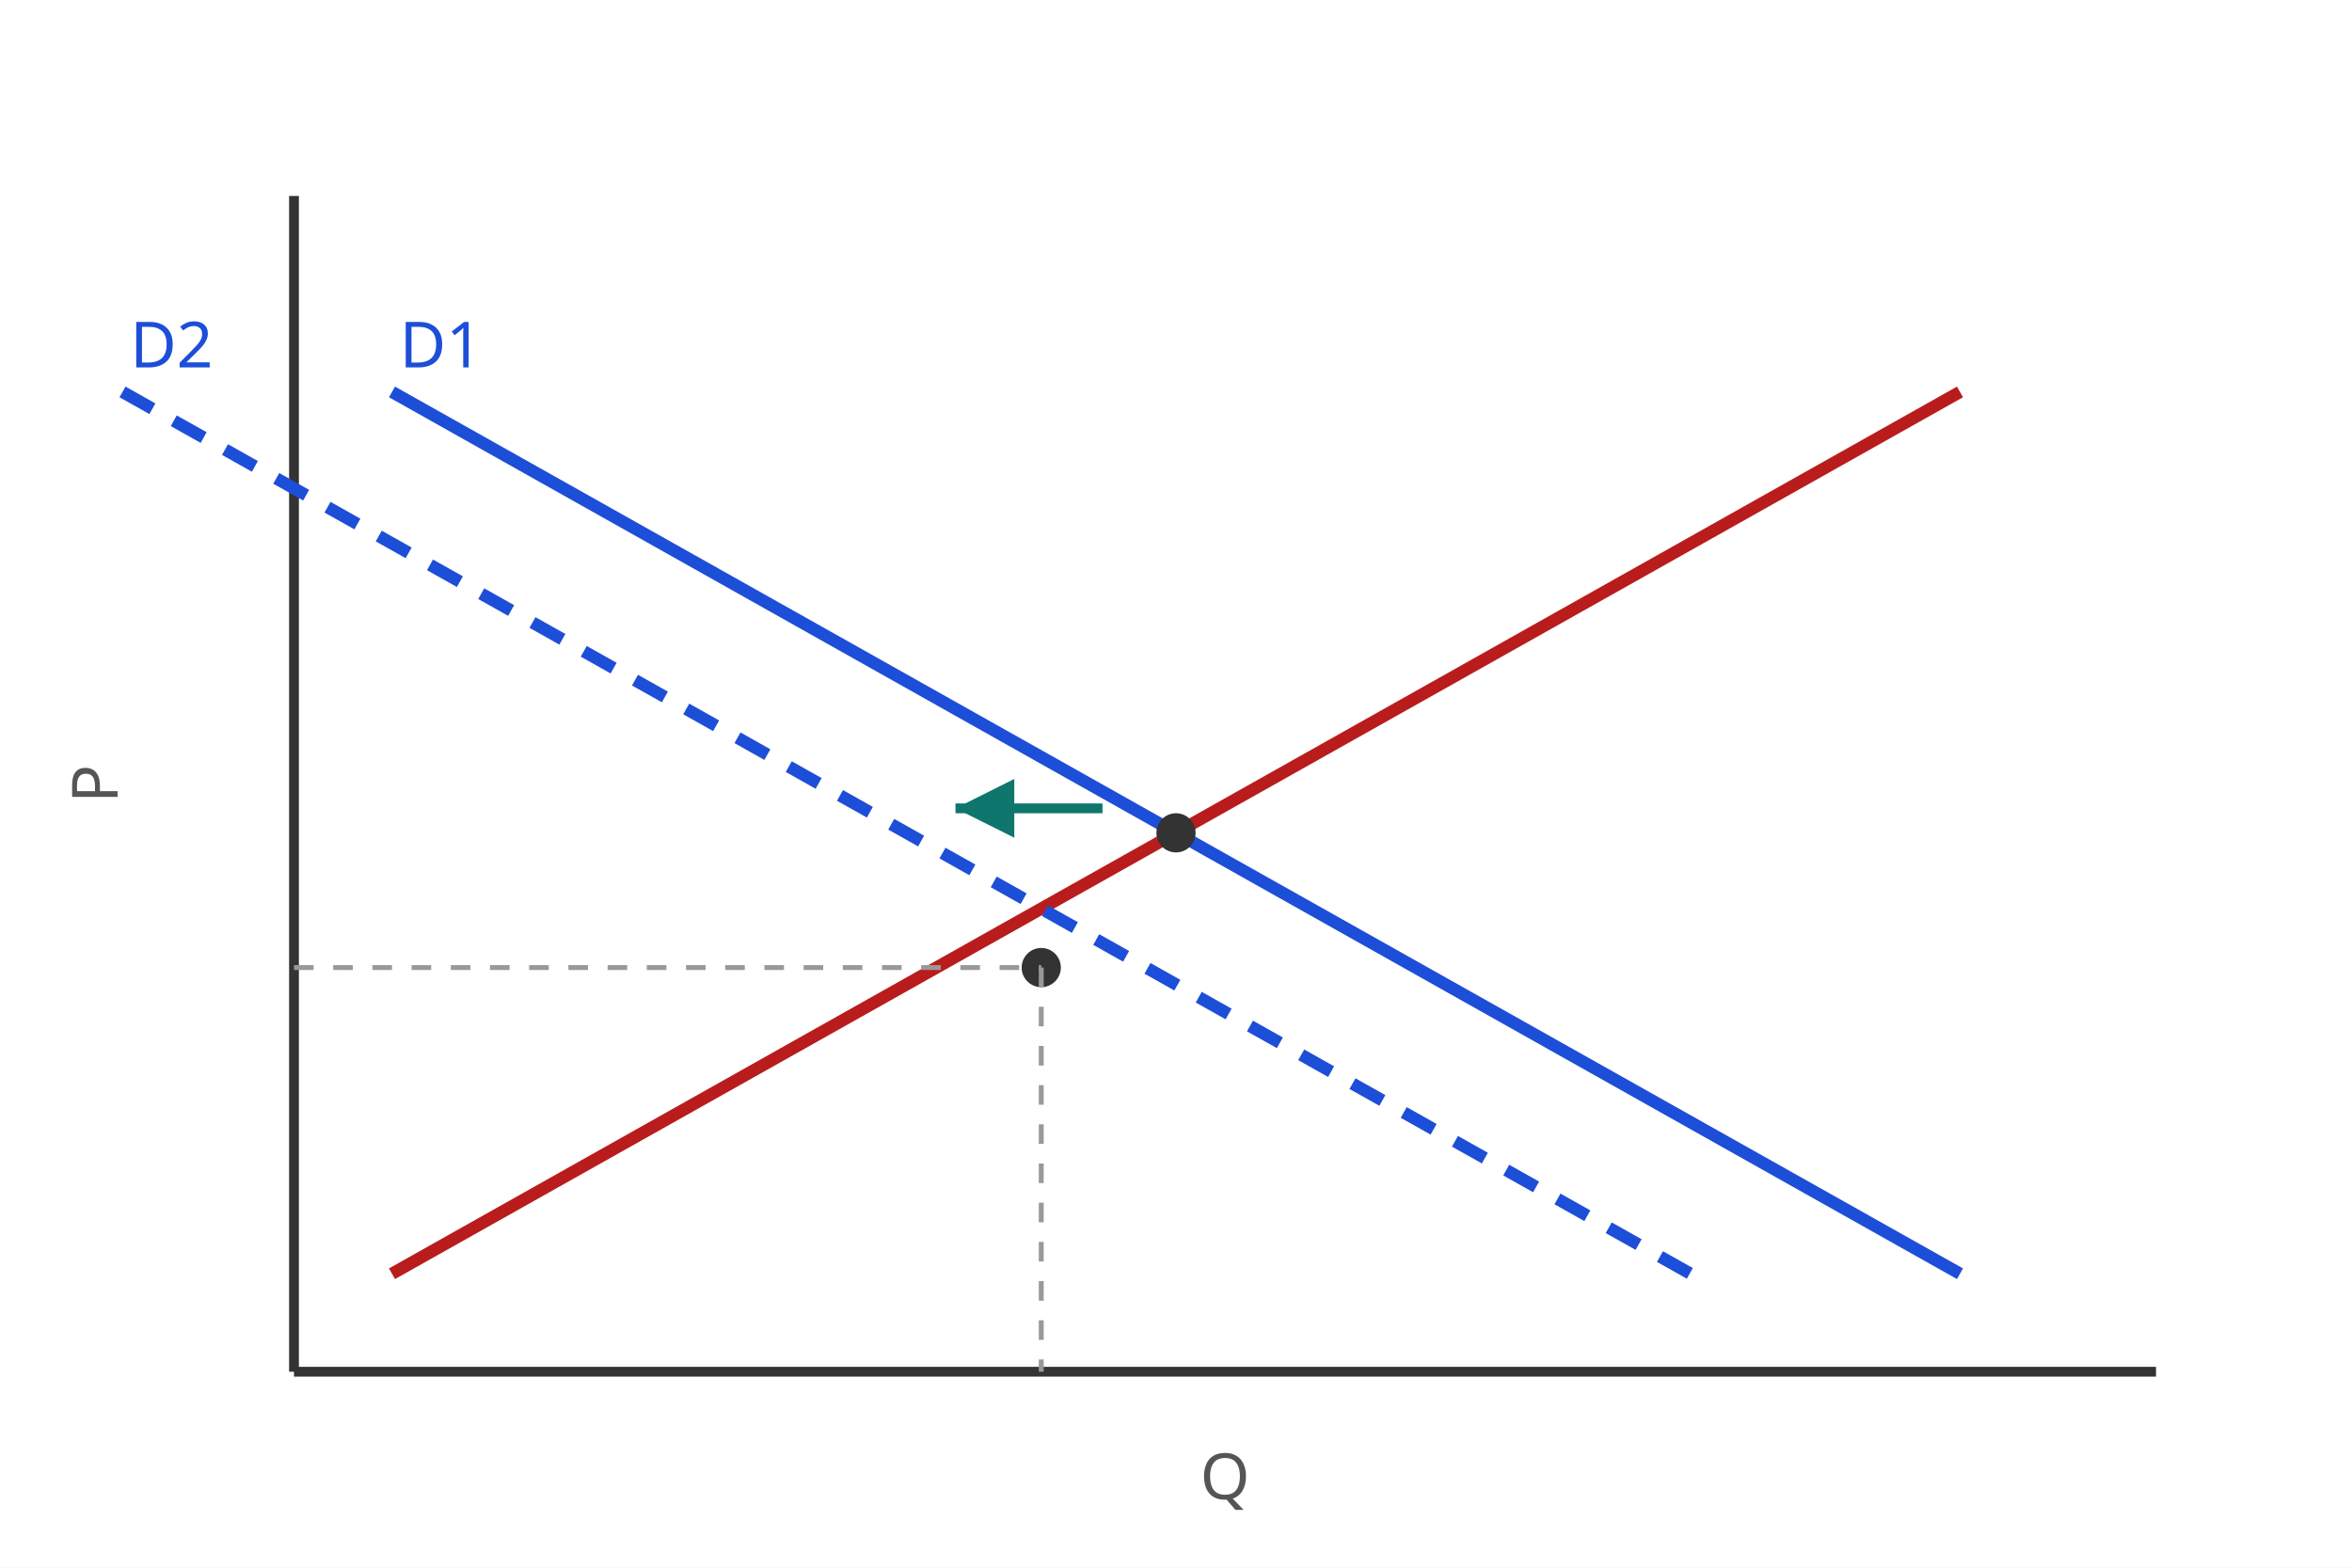
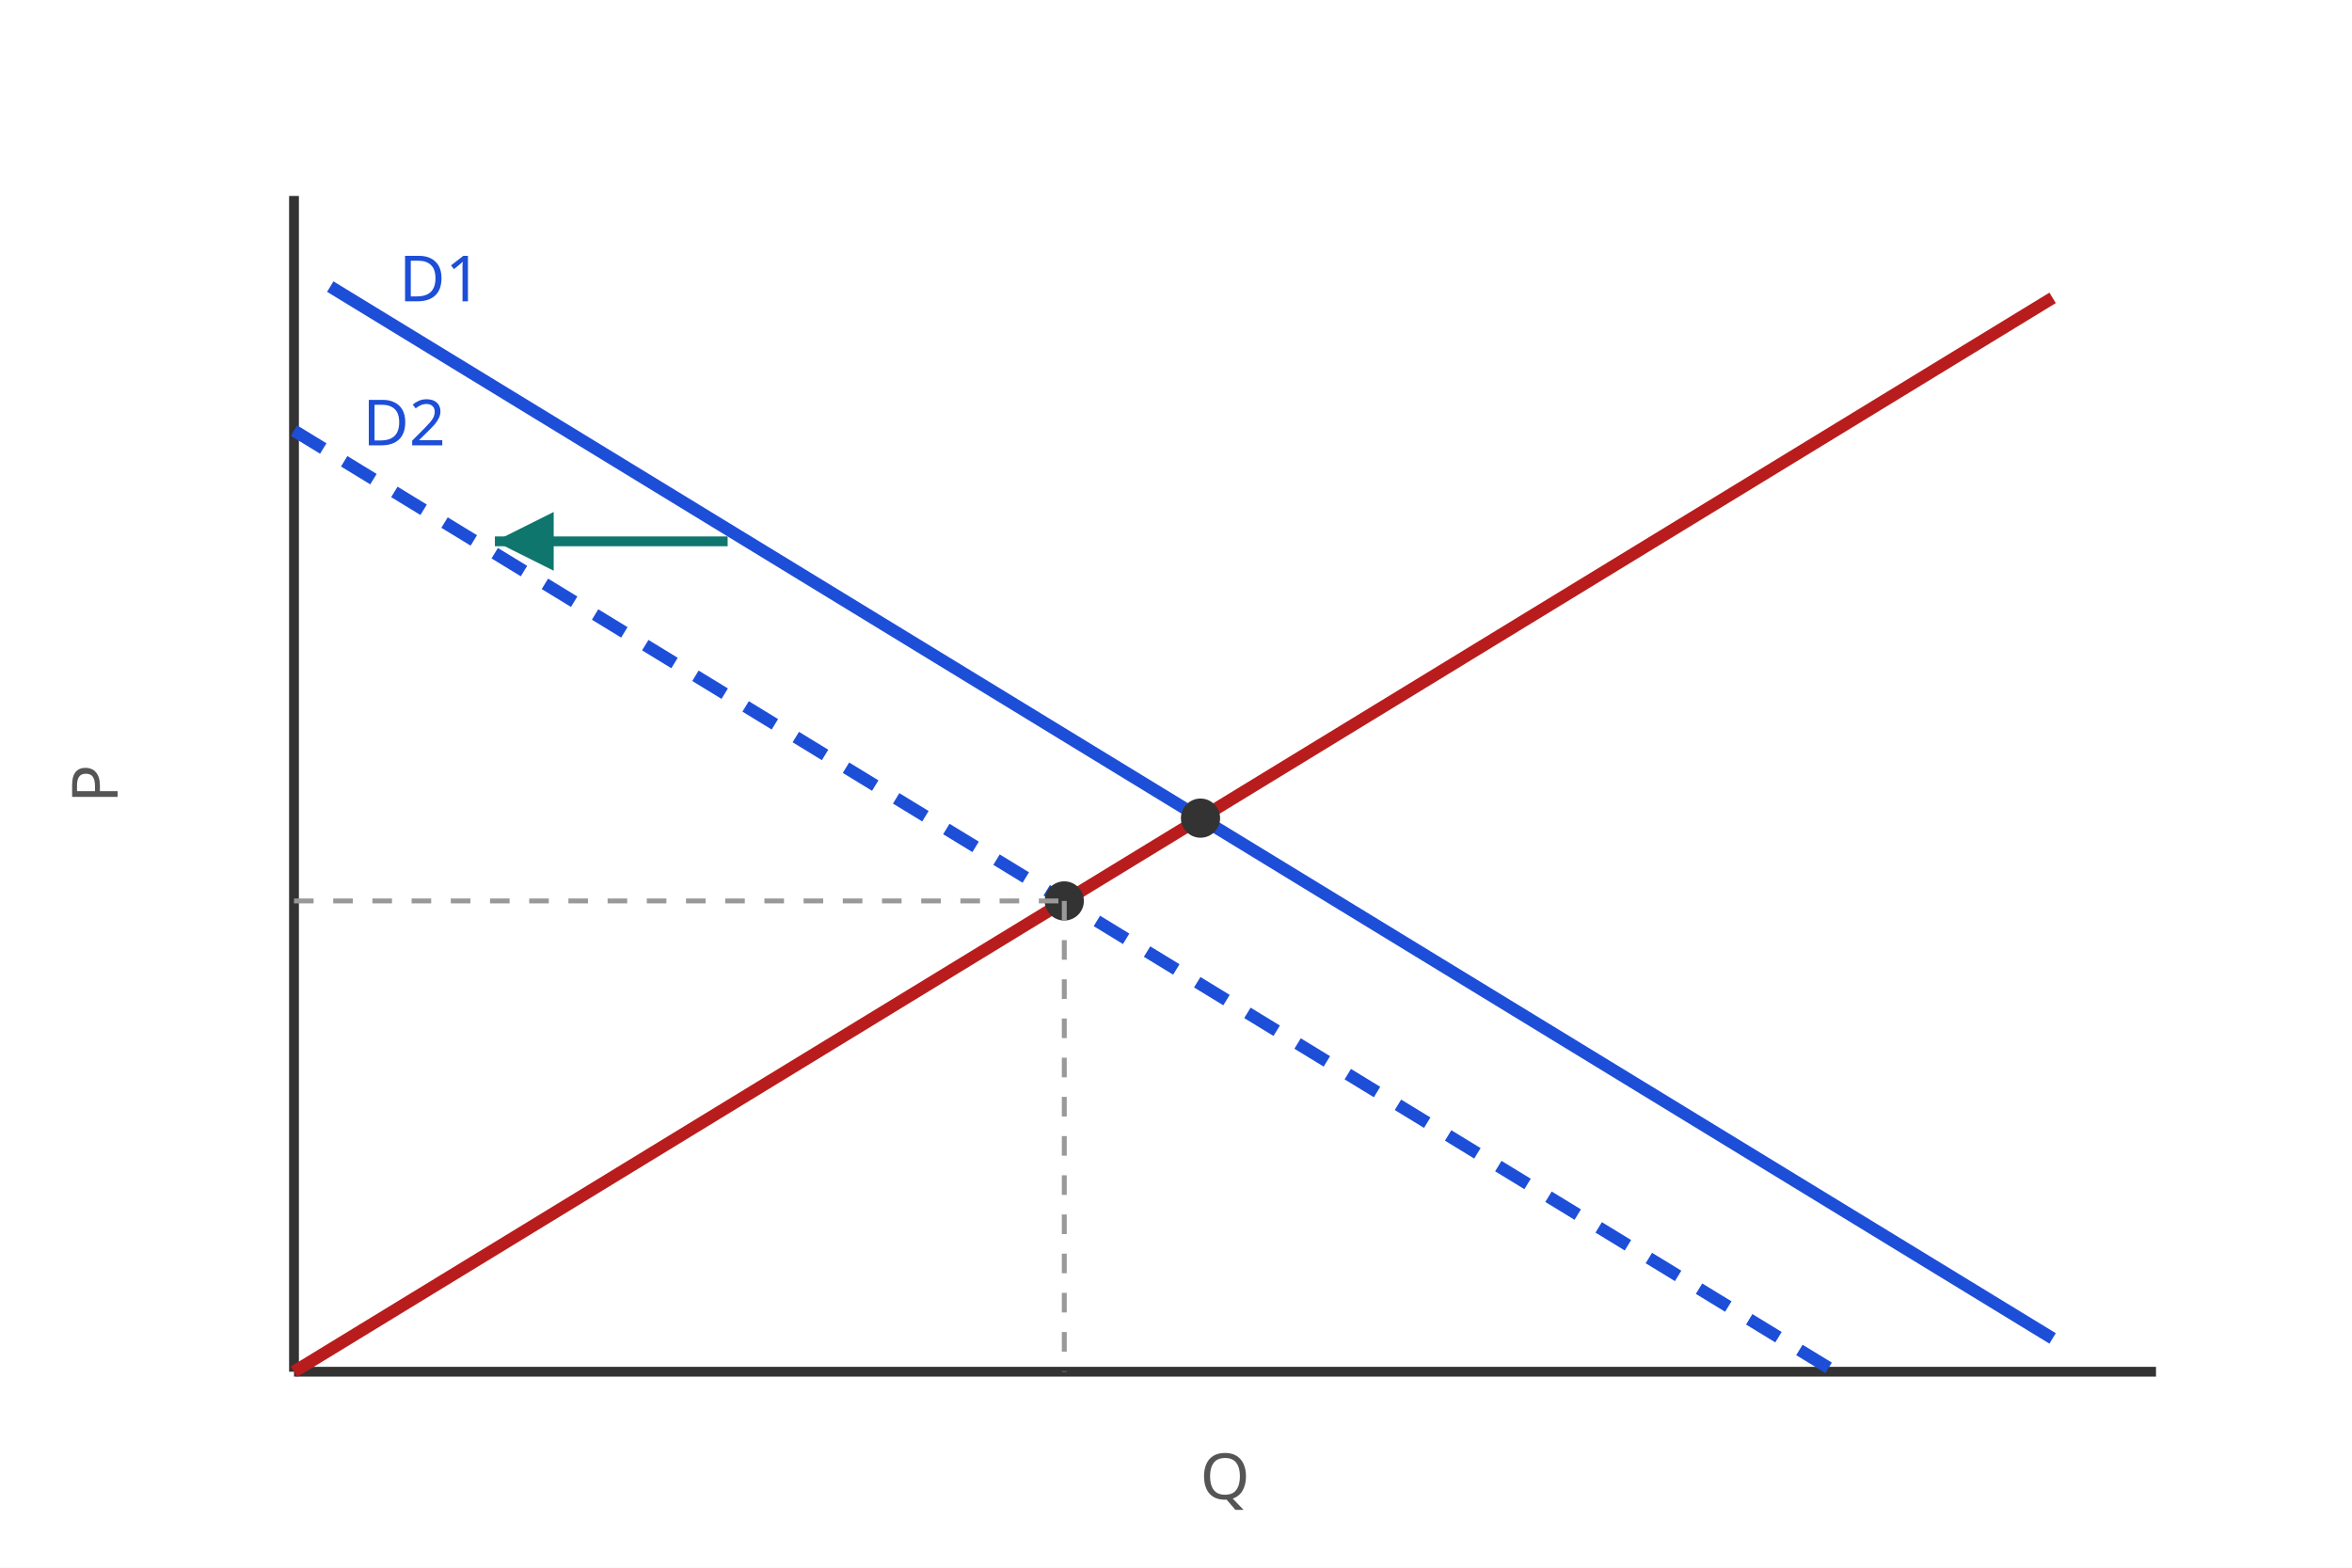
<svg xmlns="http://www.w3.org/2000/svg" viewBox="0 0 480 320">
  <rect width="480" height="320" fill="#ffffff" />
  <line x1="60" y1="280" x2="60" y2="40" stroke="#333" stroke-width="2" />
  <line x1="60" y1="280" x2="440" y2="280" stroke="#333" stroke-width="2" />
  <text x="250" y="306" font-family="sans-serif" font-size="13" fill="#555" text-anchor="middle">Q</text>
  <text x="24" y="160" font-family="sans-serif" font-size="13" fill="#555" text-anchor="middle" transform="rotate(-90 24 160)">P</text>
-   <line x1="80" y1="80" x2="400" y2="260" stroke="#1d4ed8" stroke-width="2.5" />
-   <line x1="80" y1="260" x2="400" y2="80" stroke="#b91c1c" stroke-width="2.5" />
-   <line x1="25" y1="80" x2="345" y2="260" stroke="#1d4ed8" stroke-width="2.5" stroke-dasharray="7 5" />
+   <line x1="67.4" y1="58.5" x2="418.9" y2="273.2" stroke="#1d4ed8" stroke-width="2.5" />
+   <line x1="60.0" y1="280.0" x2="418.9" y2="60.8" stroke="#b91c1c" stroke-width="2.5" />
+   <line x1="60.0" y1="87.9" x2="374.5" y2="280.0" stroke="#1d4ed8" stroke-width="2.5" stroke-dasharray="7 5" />
  <defs>
-     <marker id="ah390" markerWidth="8" markerHeight="8" refX="6" refY="3" orient="auto">
+     <marker id="ah259.0" markerWidth="8" markerHeight="8" refX="6" refY="3" orient="auto">
      <path d="M0,0 L6,3 L0,6 z" fill="#0f766e" />
    </marker>
  </defs>
-   <line x1="225" y1="165" x2="195" y2="165" stroke="#0f766e" stroke-width="2" marker-end="url(#ah390)" />
-   <circle cx="240.0" cy="170.0" r="4" fill="#333" />
-   <circle cx="212.5" cy="197.5" r="4" fill="#333" />
-   <line x1="60" y1="197.5" x2="212.5" y2="197.5" stroke="#999" stroke-width="1" stroke-dasharray="4 4" />
-   <line x1="212.5" y1="197.5" x2="212.5" y2="280" stroke="#999" stroke-width="1" stroke-dasharray="4 4" />
-   <text x="90" y="75" font-family="sans-serif" font-size="13" fill="#1d4ed8" text-anchor="middle">D1</text>
-   <text x="35" y="75" font-family="sans-serif" font-size="13" fill="#1d4ed8" text-anchor="middle">D2</text>
+   <line x1="148.5" y1="110.5" x2="101.0" y2="110.5" stroke="#0f766e" stroke-width="2" marker-end="url(#ah259.0)" />
+   <circle cx="245.0" cy="167.0" r="4" fill="#333" />
+   <circle cx="217.2" cy="183.9" r="4" fill="#333" />
+   <line x1="60" y1="183.9" x2="217.2" y2="183.9" stroke="#999" stroke-width="1" stroke-dasharray="4 4" />
+   <line x1="217.2" y1="183.9" x2="217.2" y2="280" stroke="#999" stroke-width="1" stroke-dasharray="4 4" />
+   <text x="81.4" y="61.5" font-family="sans-serif" font-size="13" fill="#1d4ed8" text-anchor="start">D1</text>
+   <text x="74.0" y="90.9" font-family="sans-serif" font-size="13" fill="#1d4ed8" text-anchor="start">D2</text>
</svg>
